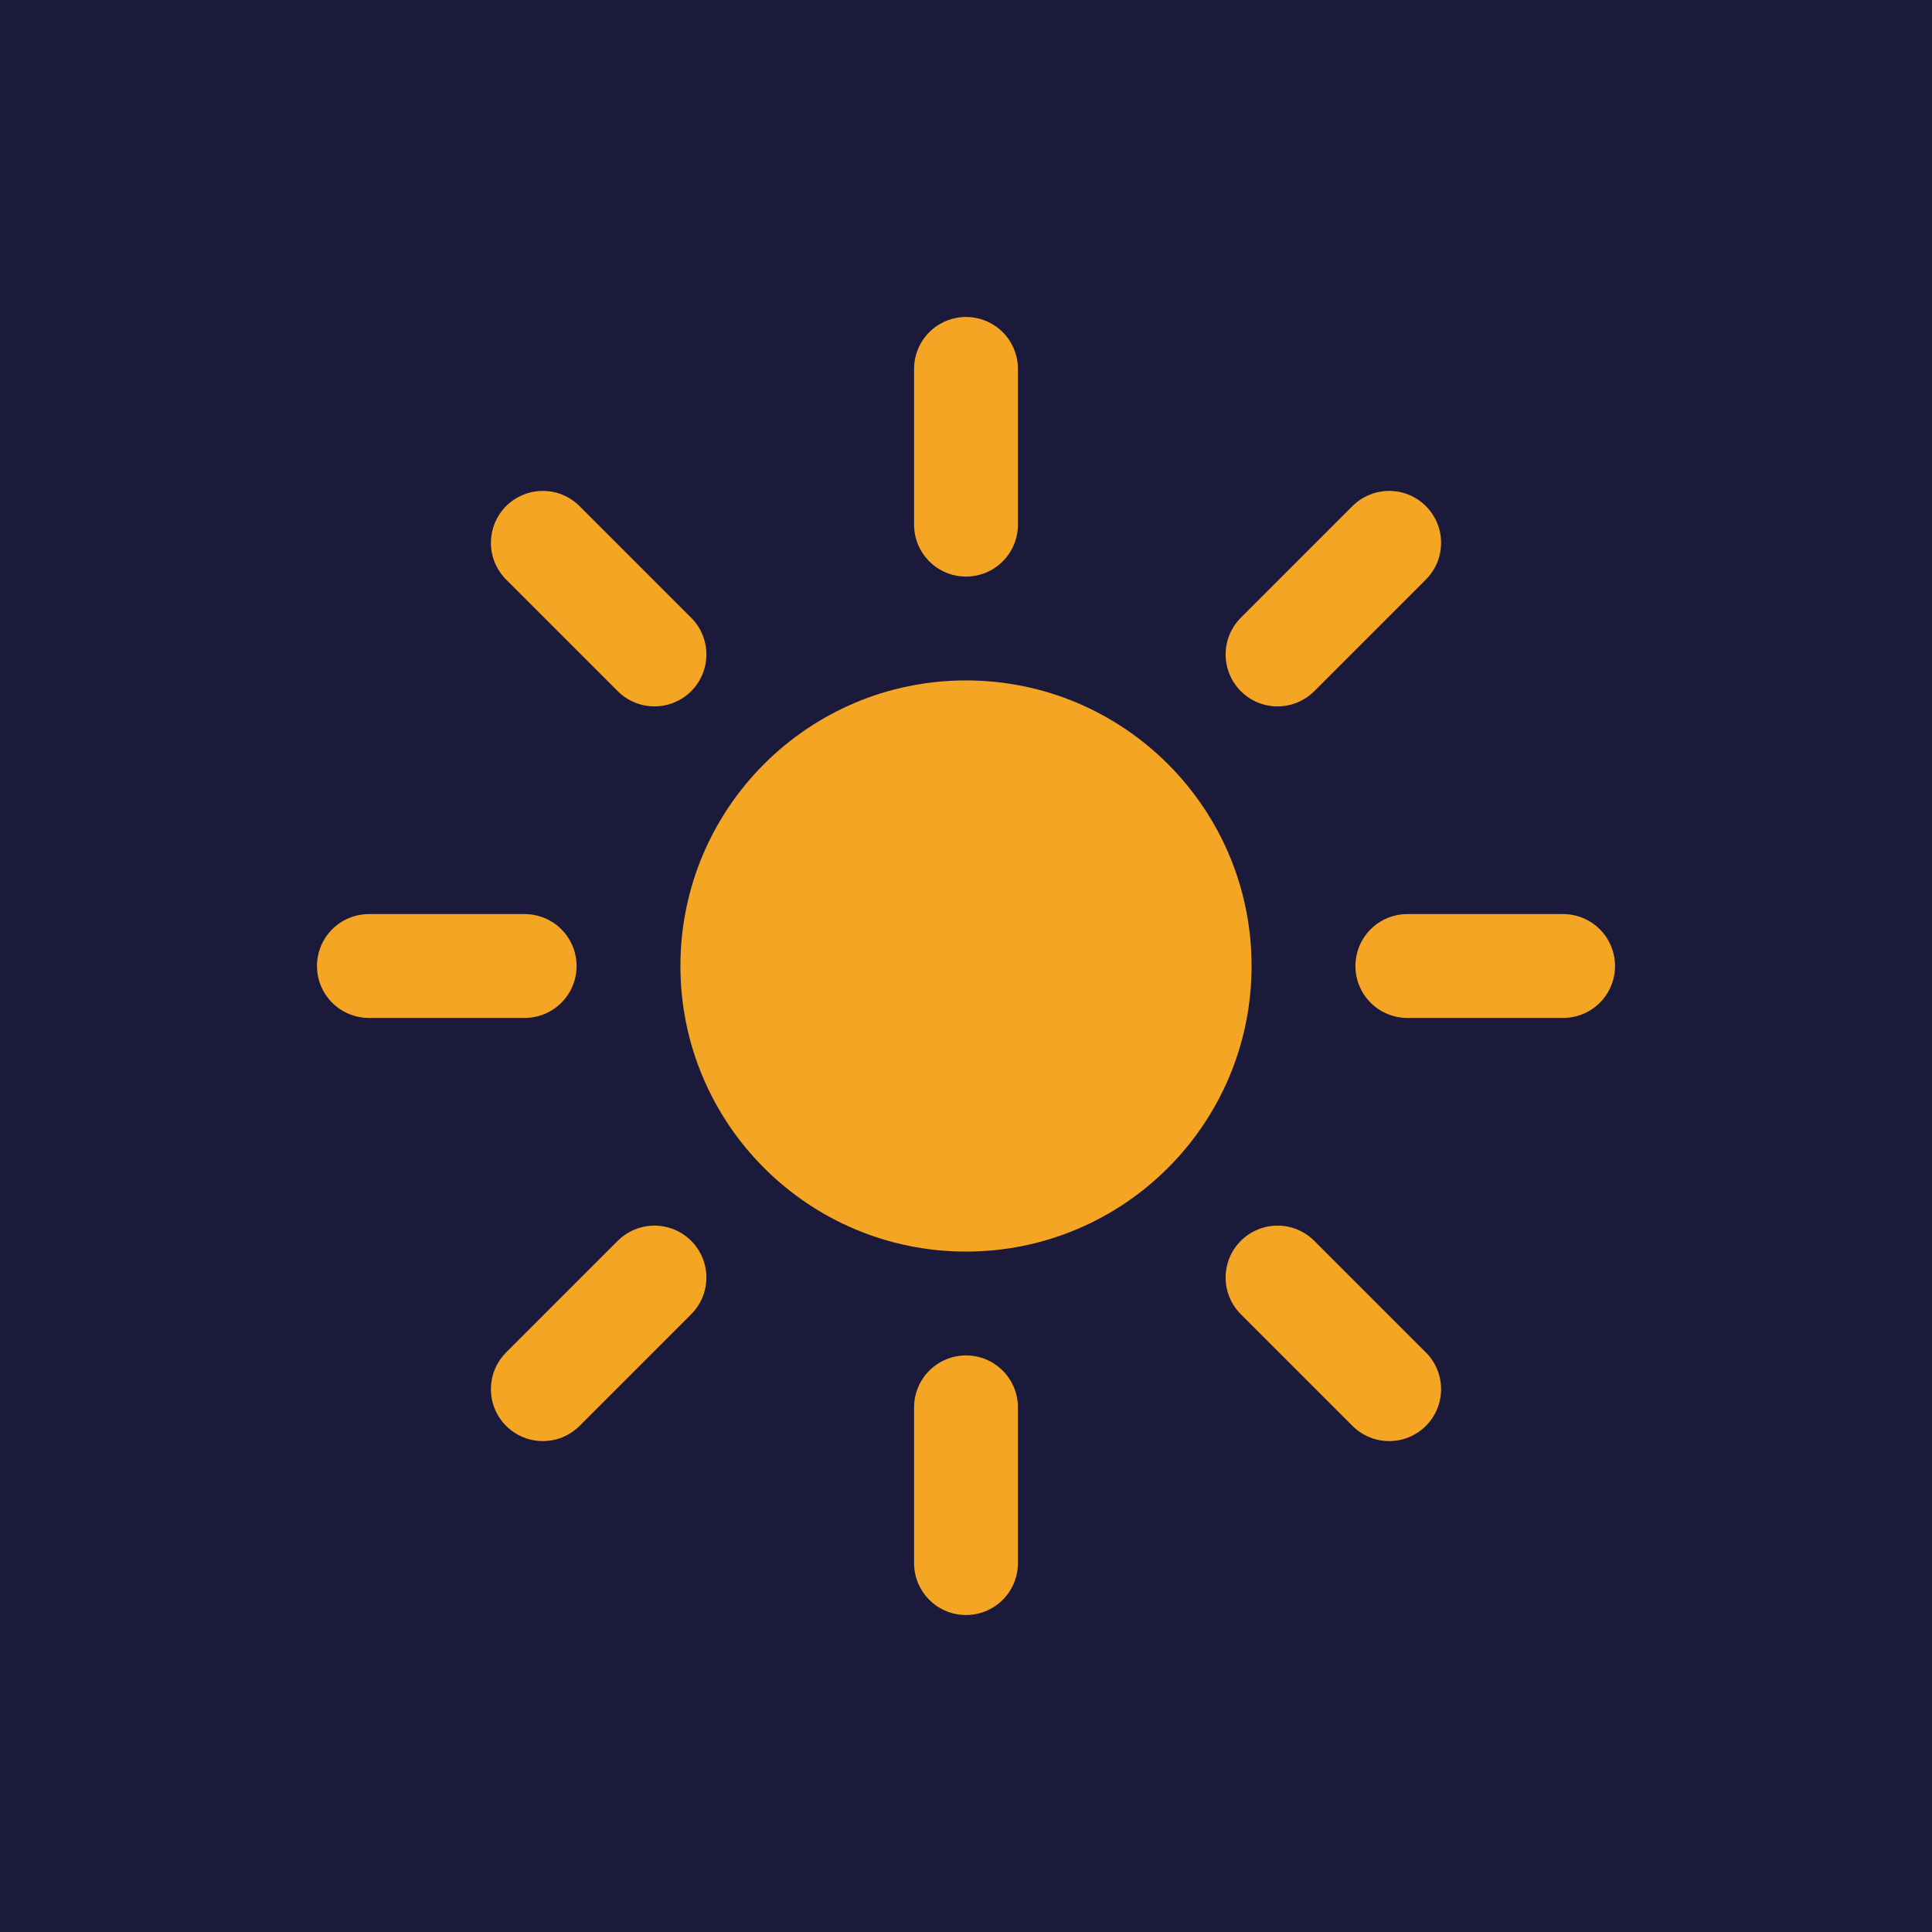
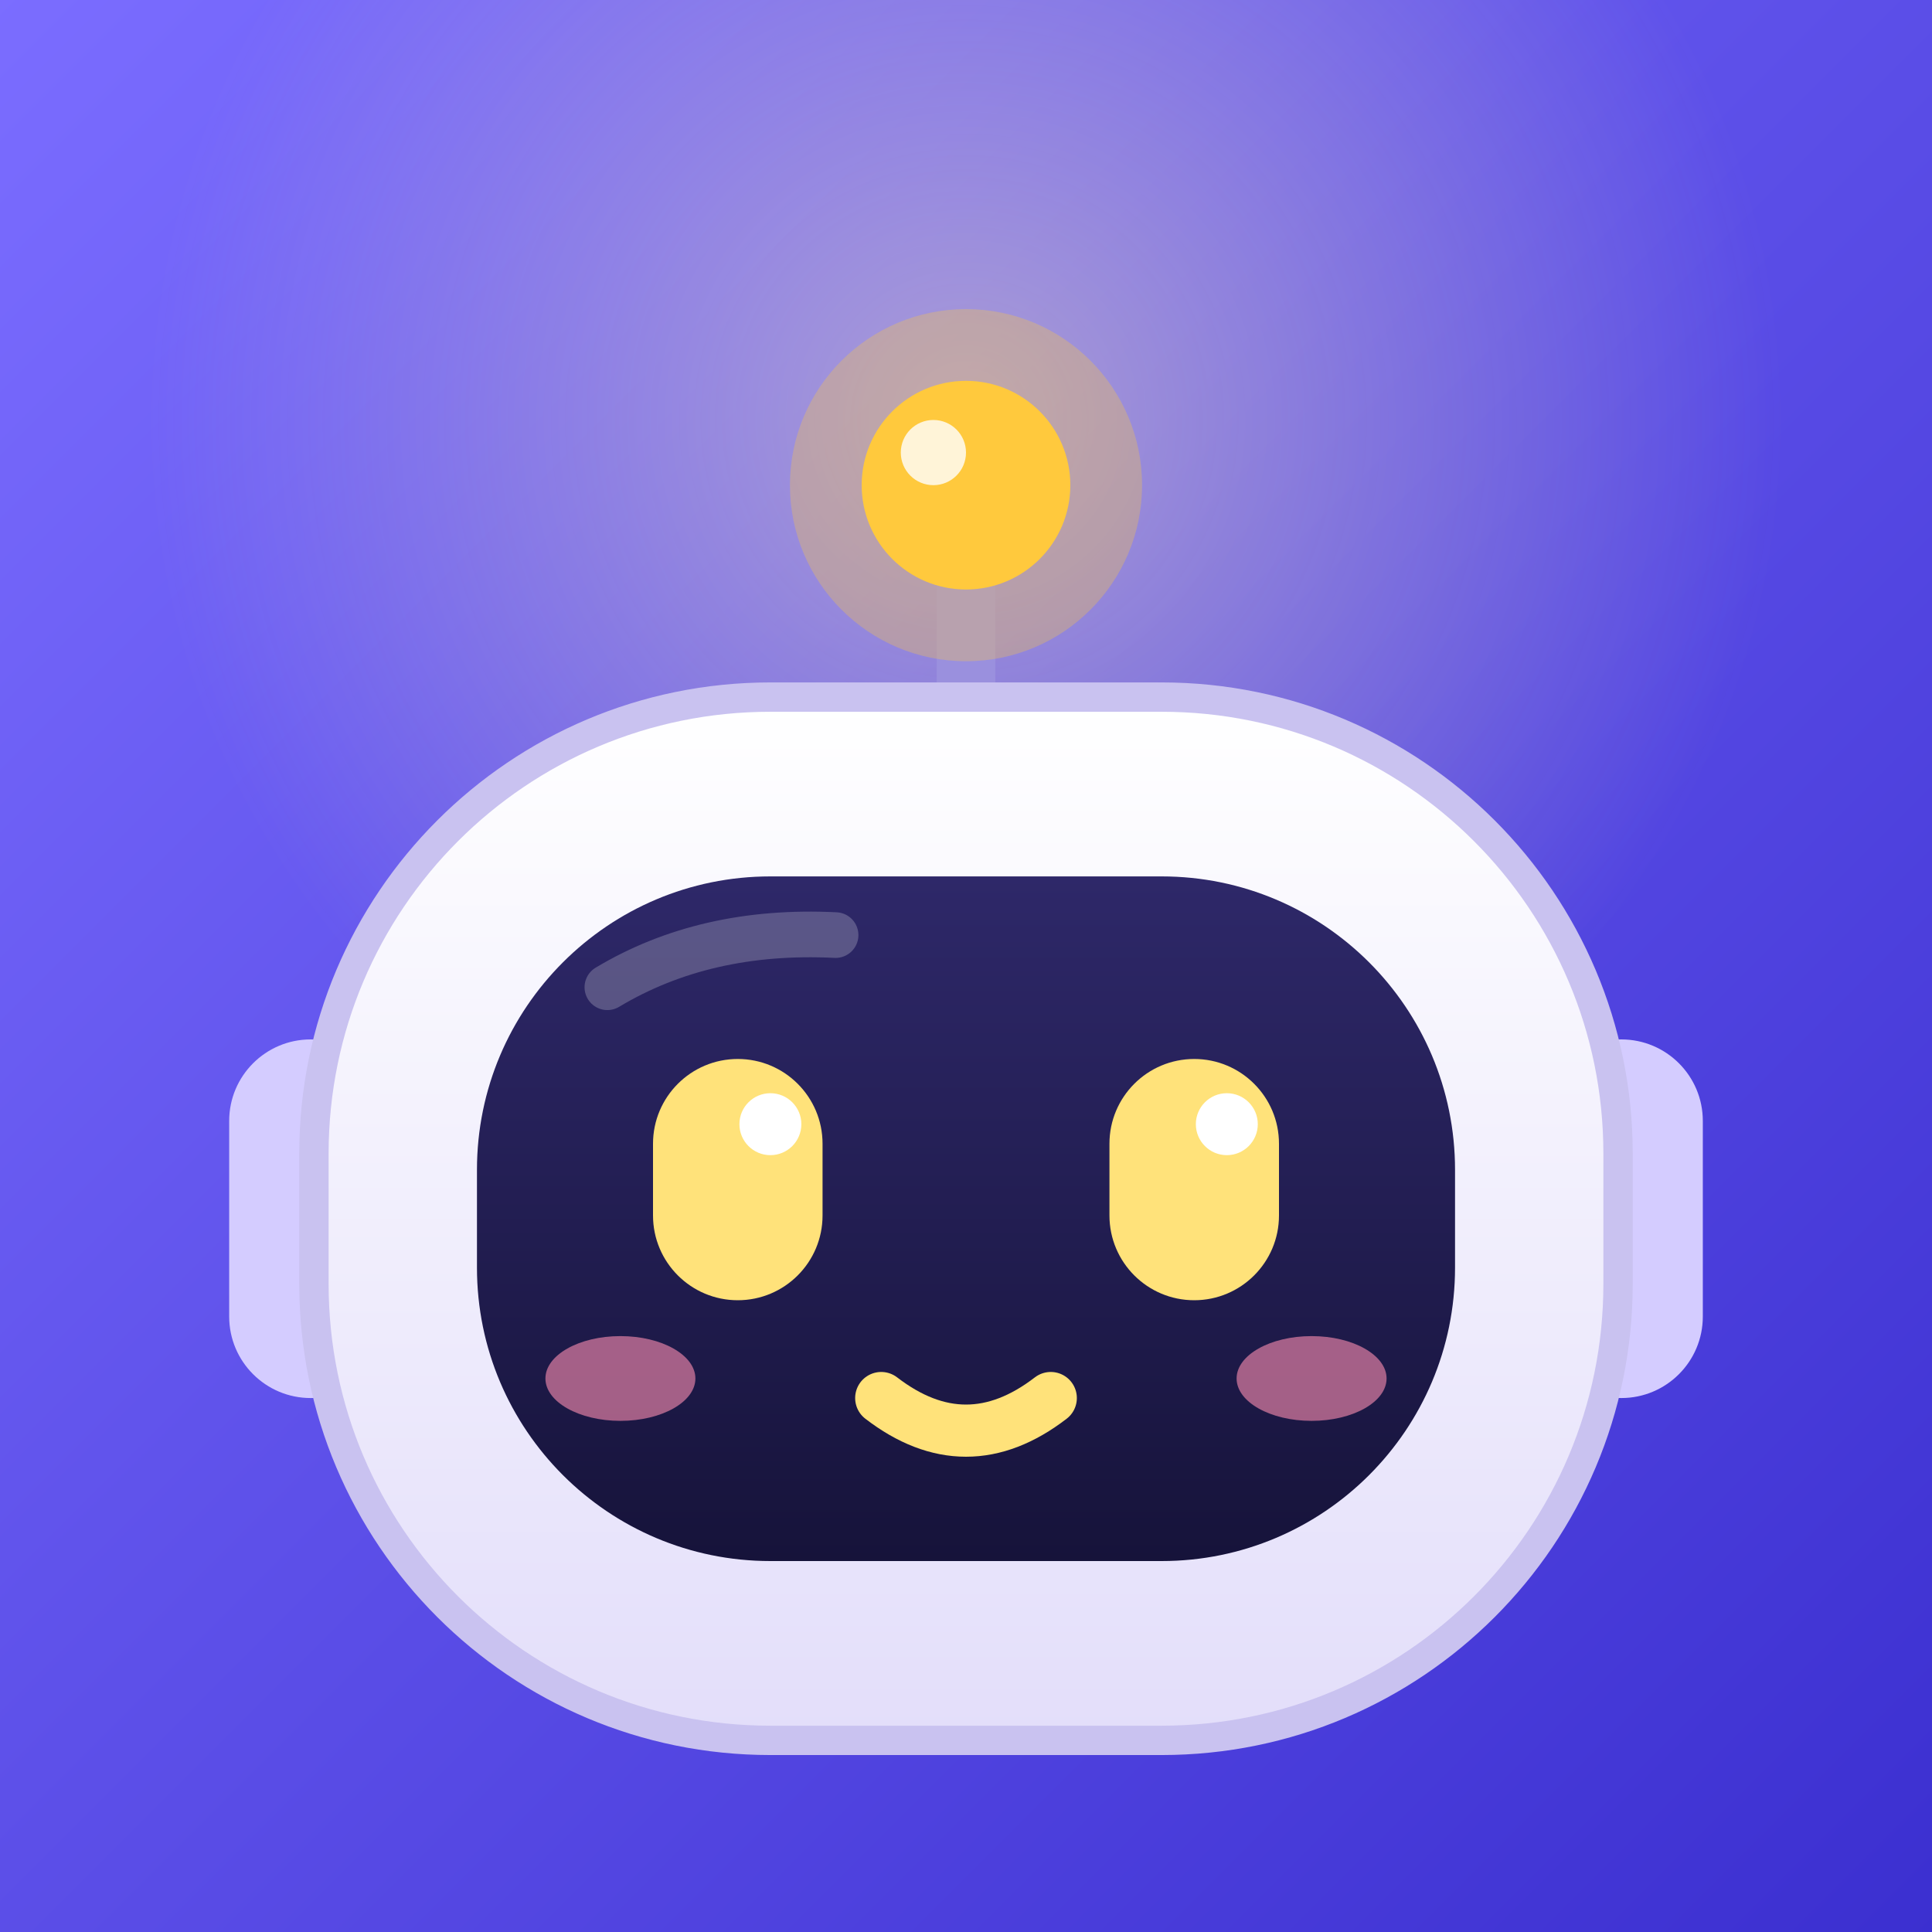
<svg xmlns="http://www.w3.org/2000/svg" viewBox="0 0 64 64">
-   <rect width="64" height="64" fill="#1c1a3a" />
-   <g transform="translate(32 32) scale(0.86) translate(-32 -32)">
-     <circle cx="32" cy="32" r="11" fill="#f5a524" />
-     <g stroke="#f5a524" stroke-width="4" stroke-linecap="round">
-       <line x1="49" y1="32" x2="55" y2="32" />
-       <line x1="44" y1="44" x2="48.3" y2="48.3" />
-       <line x1="32" y1="49" x2="32" y2="55" />
-       <line x1="20" y1="44" x2="15.7" y2="48.3" />
-       <line x1="15" y1="32" x2="9" y2="32" />
-       <line x1="20" y1="20" x2="15.7" y2="15.7" />
-       <line x1="32" y1="15" x2="32" y2="9" />
-       <line x1="44" y1="20" x2="48.3" y2="15.7" />
-     </g>
+   <defs>
+     <linearGradient id="bg" x1="0" y1="0" x2="1" y2="1">
+       <stop offset="0" stop-color="#7B6DFF" />
+       <stop offset="1" stop-color="#3B2FD0" />
+     </linearGradient>
+     <radialGradient id="glow" cx="50%" cy="22%" r="42%">
+       <stop offset="0" stop-color="#FFF1B8" stop-opacity="0.45" />
+       <stop offset="1" stop-color="#FFF1B8" stop-opacity="0" />
+     </radialGradient>
+     <linearGradient id="shell" x1="0" y1="0" x2="0" y2="1">
+       <stop offset="0" stop-color="#FFFFFF" />
+       <stop offset="1" stop-color="#E3DEFA" />
+     </linearGradient>
+     <linearGradient id="face" x1="0" y1="0" x2="0" y2="1">
+       <stop offset="0" stop-color="#2E2869" />
+       <stop offset="1" stop-color="#16133A" />
+     </linearGradient>
+   </defs>
+   <rect width="64" height="64" fill="url(#bg)" />
+   <rect width="64" height="64" fill="url(#glow)" />
+   <g transform="translate(32 34) scale(1.08) translate(-32 -22.6)">
+     <line x1="32" y1="13" x2="32" y2="7.6" stroke="#9A90DE" stroke-width="1.8" stroke-linecap="round" />
+     <circle cx="32" cy="6" r="5.4" fill="#FFC93D" opacity="0.3" />
+     <circle cx="32" cy="6" r="3.2" fill="#FFC93D" />
+     <circle cx="31" cy="5" r="1" fill="#fff" opacity="0.8" />
+     <rect x="9.4" y="23" width="5" height="11" rx="2.5" fill="#D4CCFF" />
+     <rect x="49.6" y="23" width="5" height="11" rx="2.5" fill="#D4CCFF" />
+     <rect x="12" y="12.5" width="40" height="32" rx="14" fill="url(#shell)" stroke="#C9C2F0" stroke-width="0.9" />
+     <rect x="17" y="18" width="30" height="21" rx="9" fill="url(#face)" />
+     <path d="M21 21.4 Q24 19.6 28 19.8" fill="none" stroke="#fff" stroke-opacity="0.22" stroke-width="1.4" stroke-linecap="round" />
+     <ellipse cx="21.4" cy="33.4" rx="2.3" ry="1.3" fill="#FF8FB3" opacity="0.6" />
+     <ellipse cx="42.6" cy="33.4" rx="2.3" ry="1.3" fill="#FF8FB3" opacity="0.6" />
+     <rect x="22.4" y="23.6" width="5.2" height="7.4" rx="2.6" fill="#FFE27A" />
+     <rect x="36.4" y="23.6" width="5.2" height="7.4" rx="2.6" fill="#FFE27A" />
+     <circle cx="26" cy="25.6" r="0.95" fill="#fff" />
+     <circle cx="40" cy="25.6" r="0.95" fill="#fff" />
+     <path d="M29.4 34 Q32 36 34.6 34" fill="none" stroke="#FFE27A" stroke-width="1.6" stroke-linecap="round" />
  </g>
</svg>
